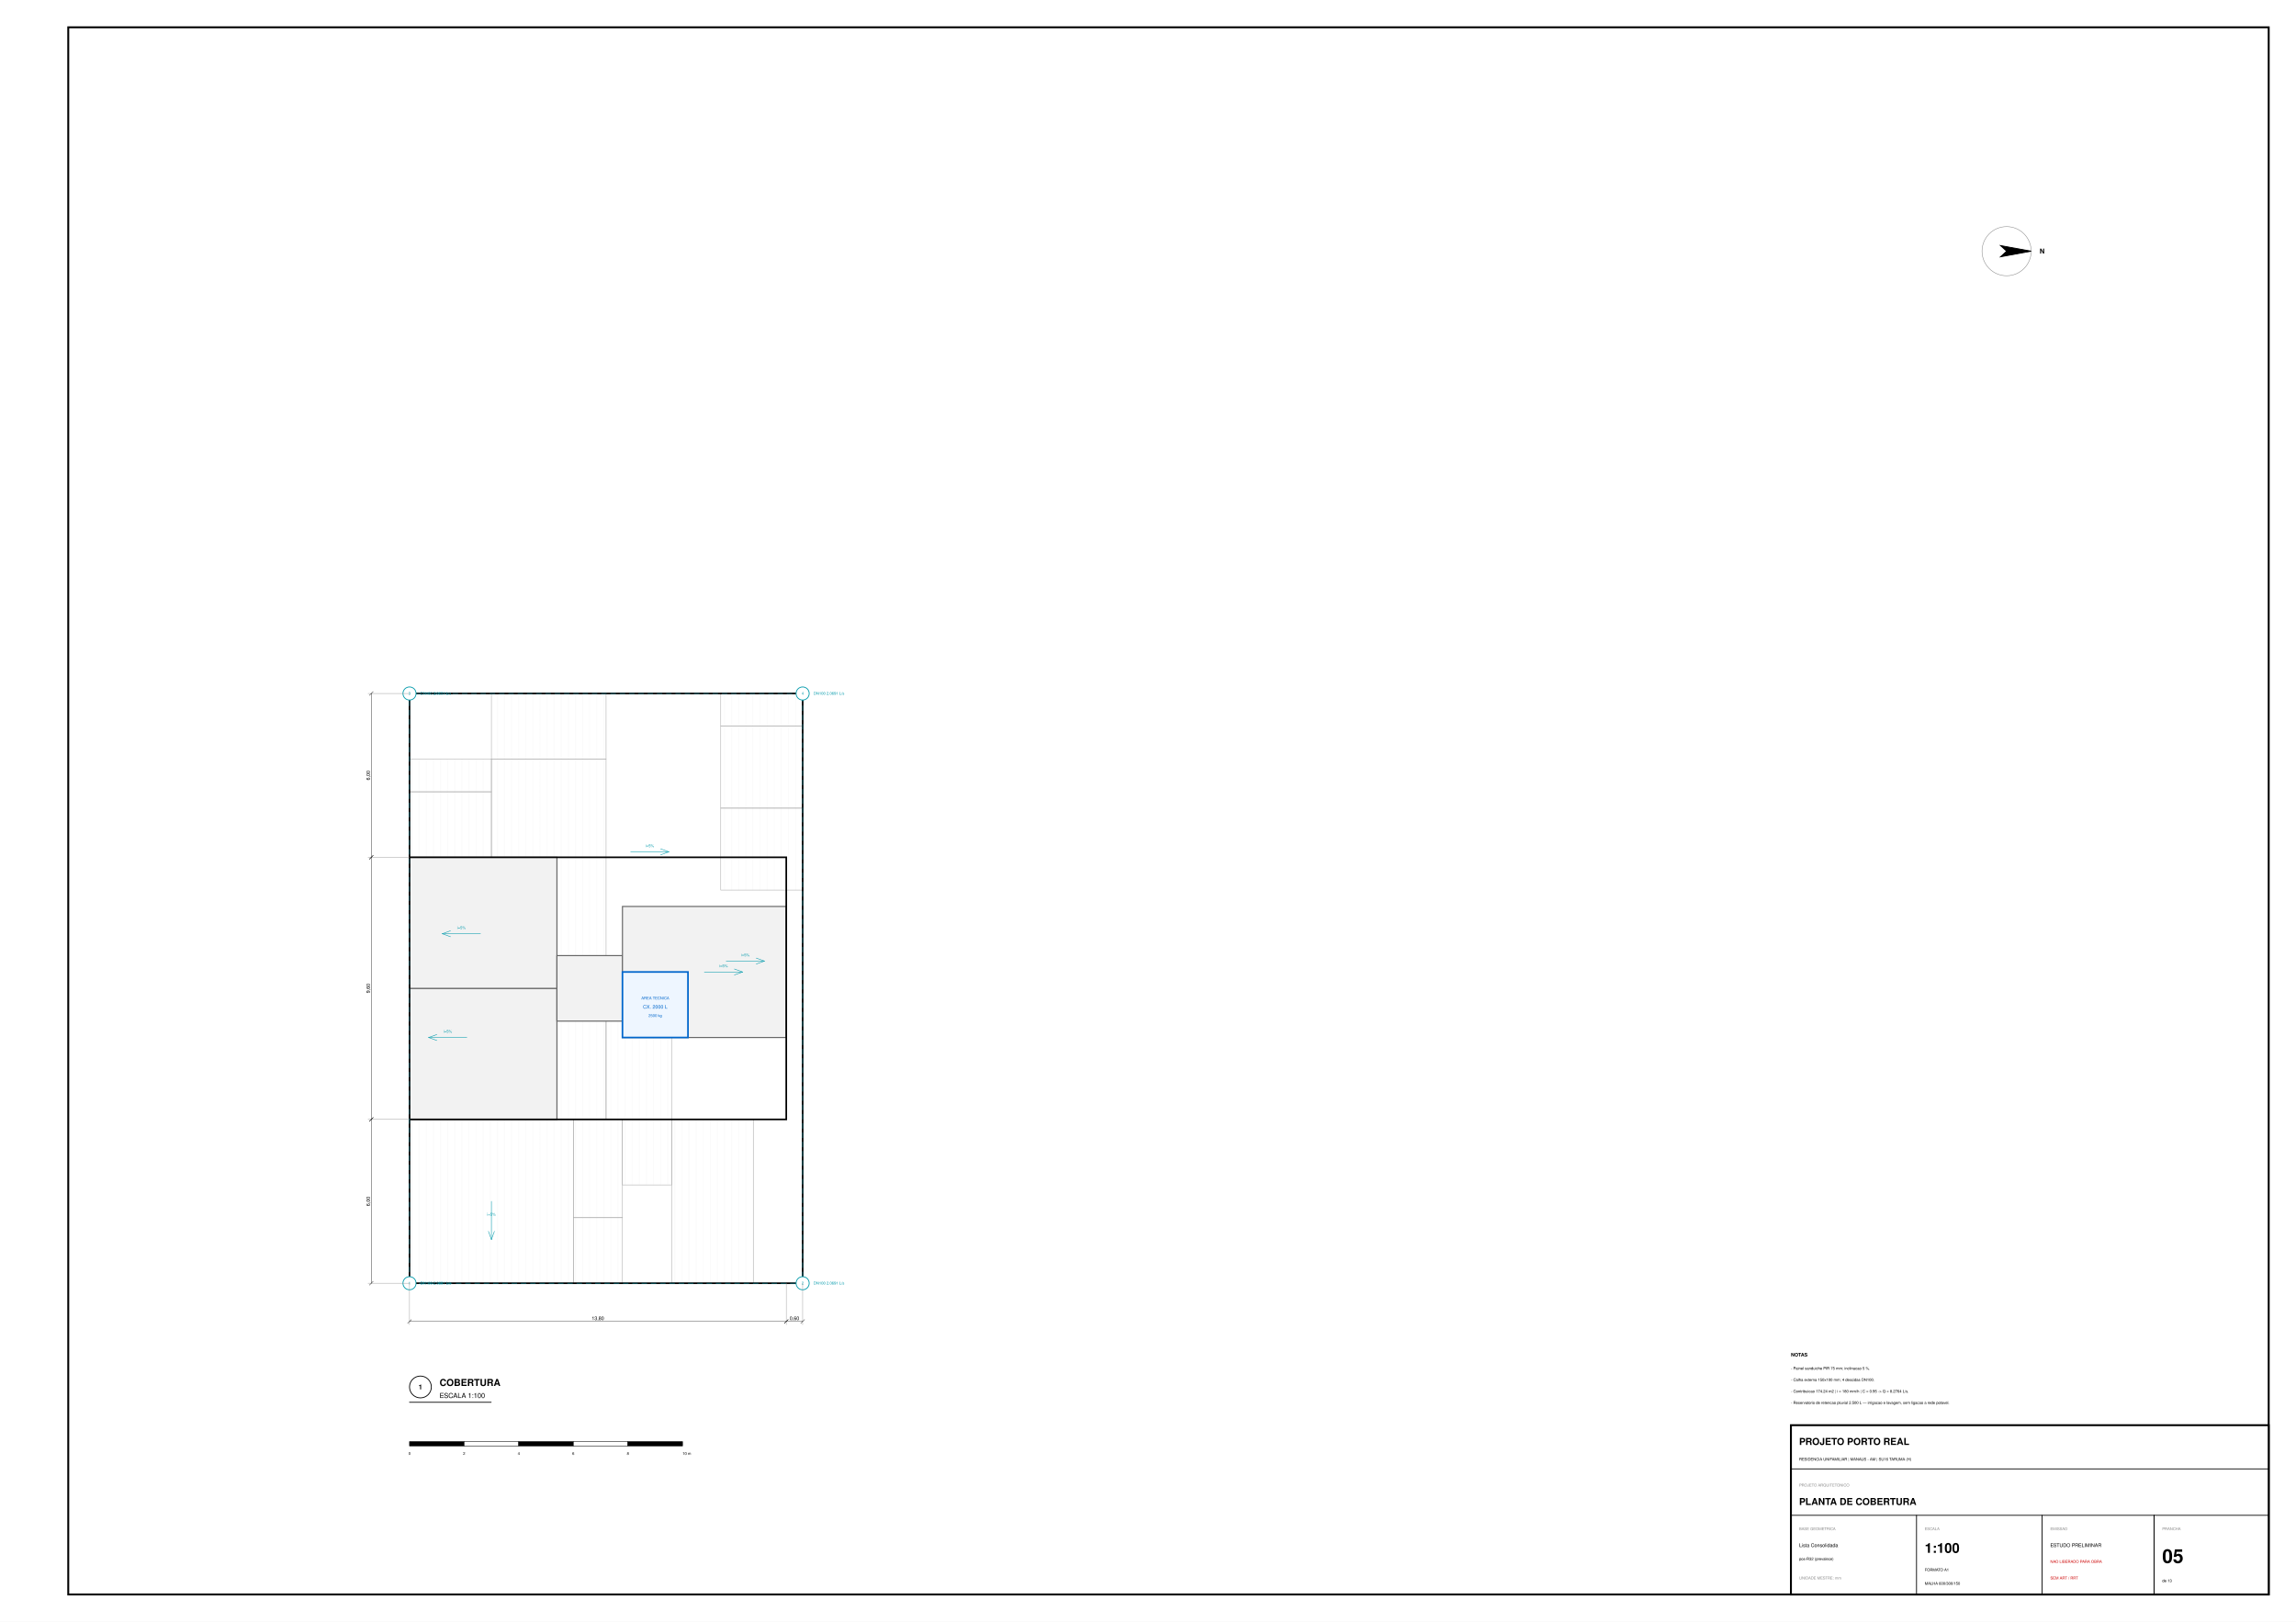
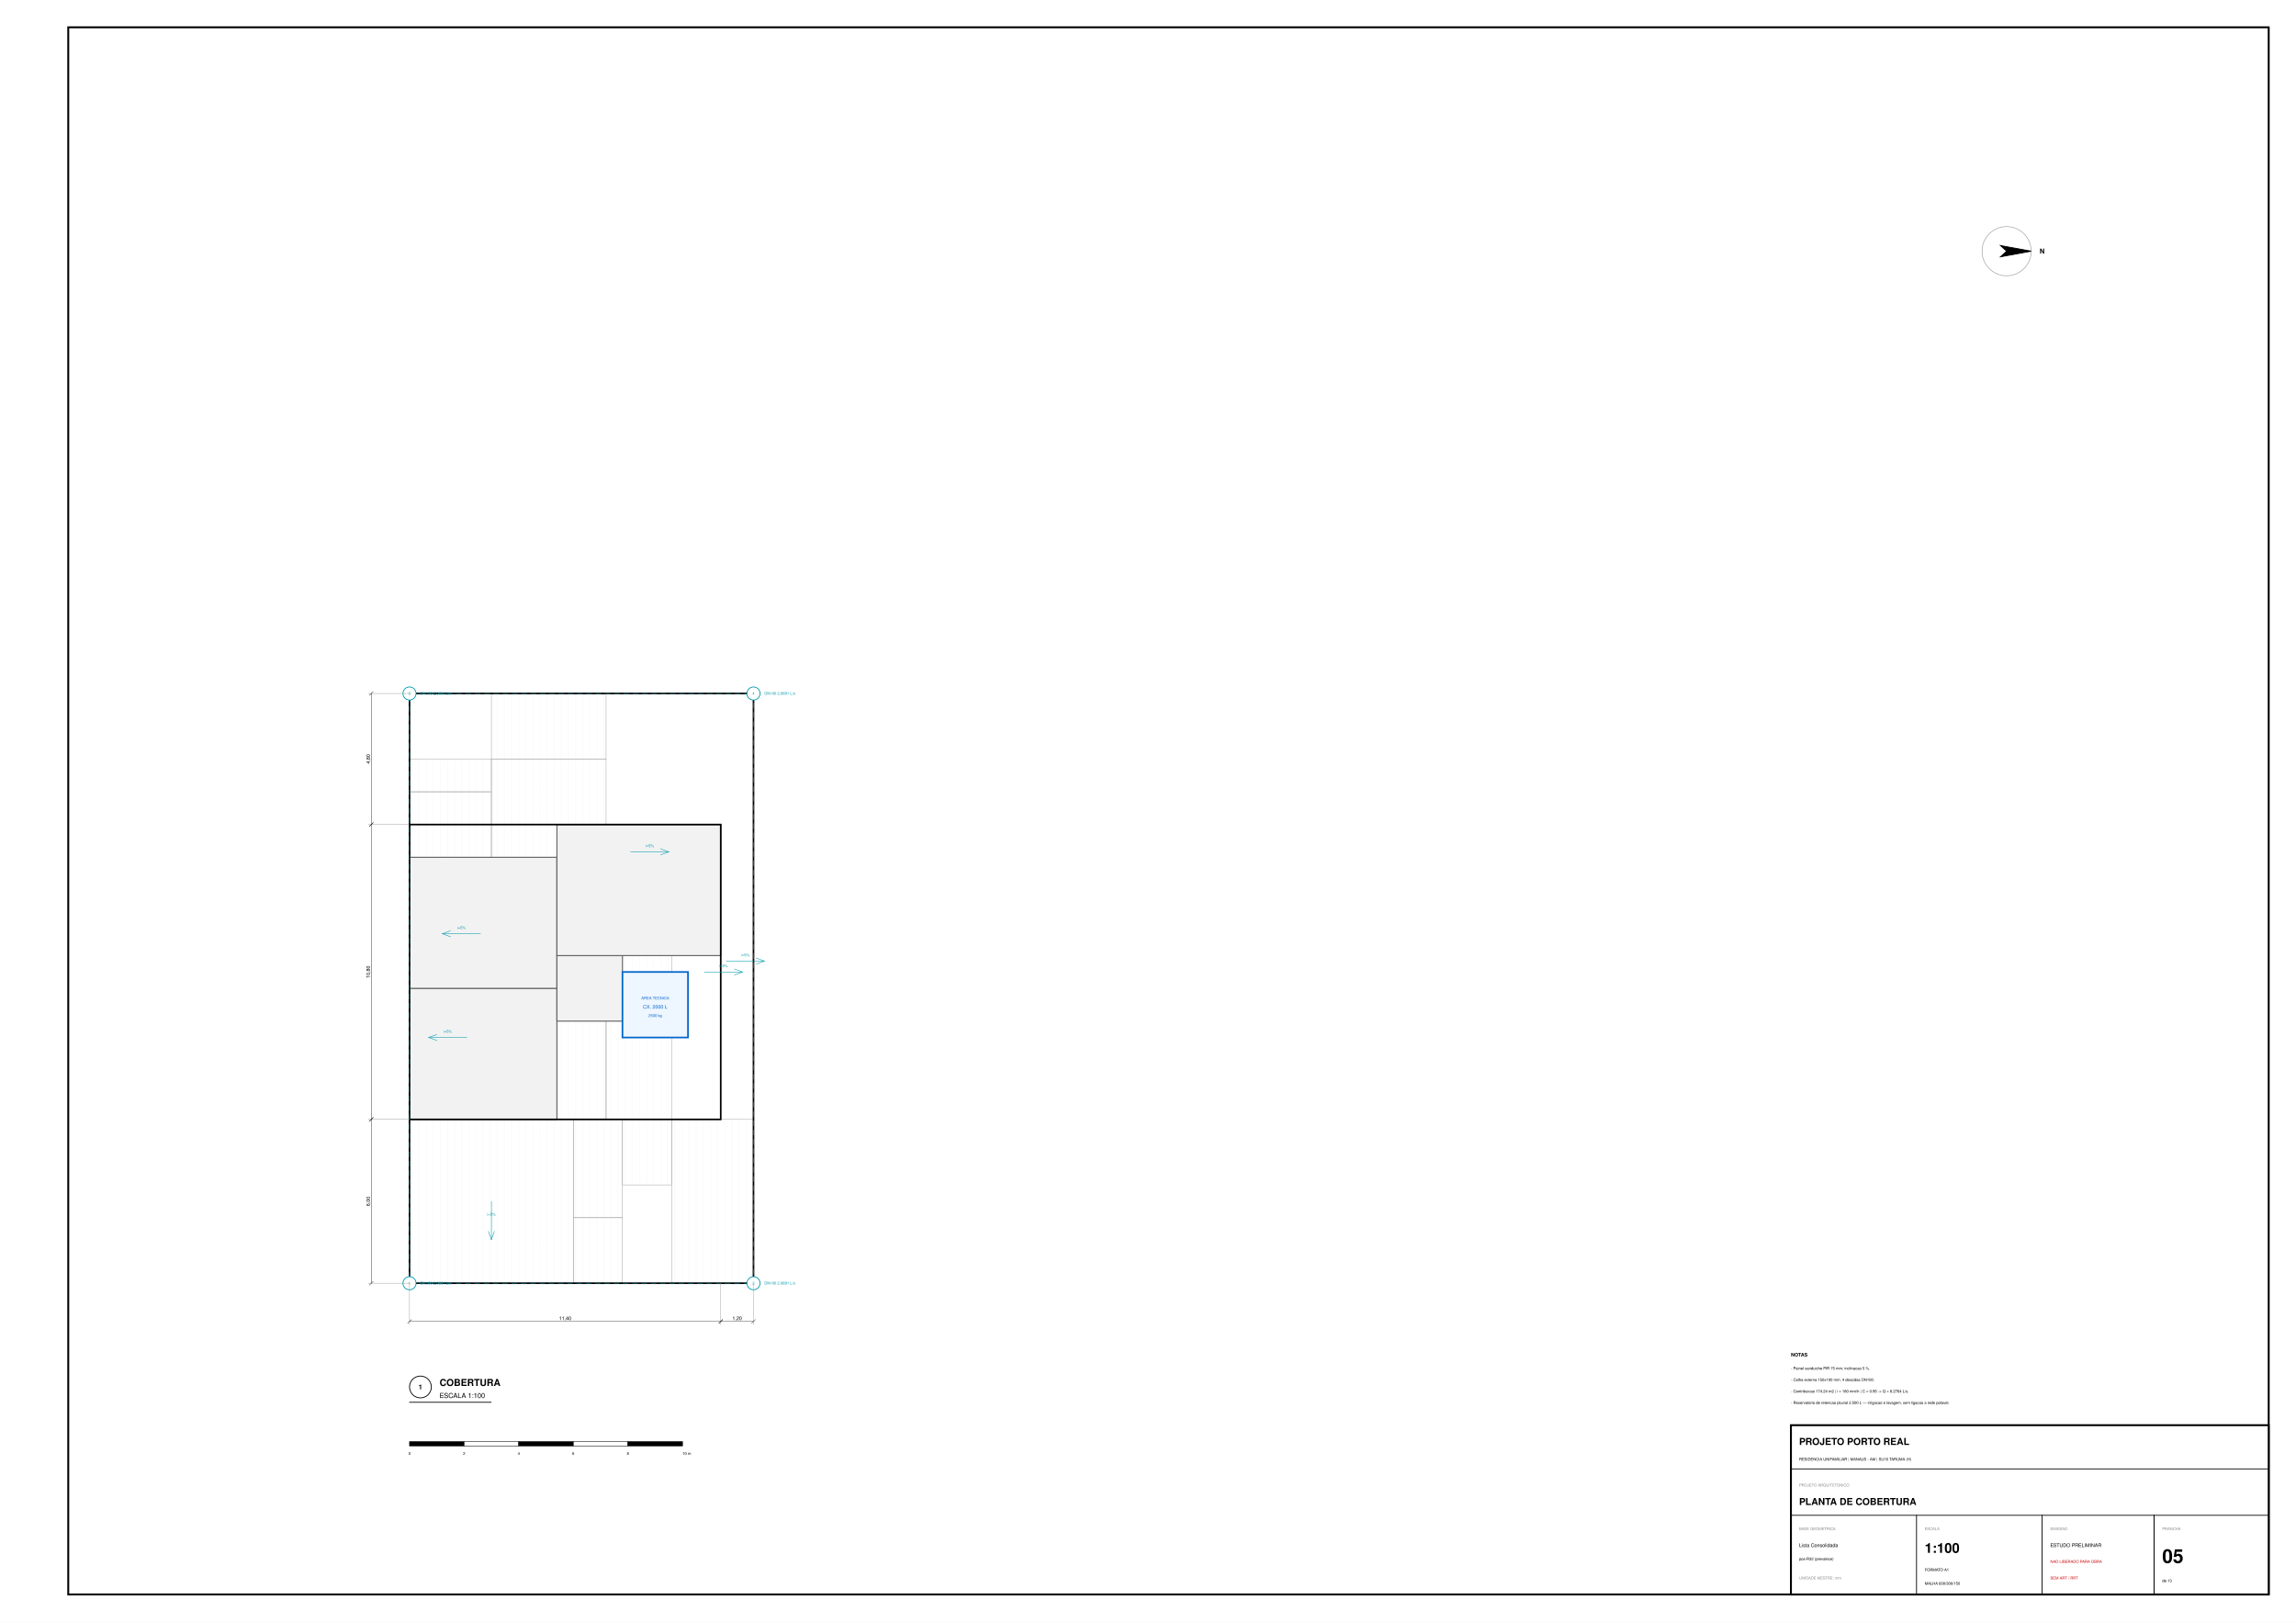
<svg xmlns="http://www.w3.org/2000/svg" version="1.1" width="841mm" height="594mm" viewBox="0 0 841 594">
  <rect width="841" height="594" fill="#ffffff" />
  <defs>
    <pattern id="pir" patternUnits="userSpaceOnUse" width="2.6" height="2.6" patternTransform="rotate(0)">
      <line x1="0" y1="0" x2="0" y2="2.6" stroke="#ccc" stroke-width="0.06" />
    </pattern>
  </defs>
  <rect x="25.0" y="10" width="806.00" height="574.00" fill="none" stroke="#000" stroke-width="0.7" />
  <polygon points="656.000,522.000 831.000,522.000 831.000,584.000 656.000,584.000" stroke="#000000" stroke-width="0.7" fill="#fff" stroke-linejoin="miter" />
  <text x="659.000" y="528.000" font-family="Helvetica, Arial, sans-serif" font-size="3.50" font-weight="bold" fill="#000000" text-anchor="start" dominant-baseline="middle">PROJETO PORTO REAL</text>
  <text x="659.000" y="534.500" font-family="Helvetica, Arial, sans-serif" font-size="1.40" font-weight="normal" fill="#000000" text-anchor="start" dominant-baseline="middle">RESIDENCIA UNIFAMILIAR  |  MANAUS - AM  |  SU16 TARUMA (H)</text>
  <line x1="656.000" y1="538.000" x2="831.000" y2="538.000" stroke="#000000" stroke-width="0.3" fill="none" stroke-linecap="round" />
  <text x="659.000" y="544.000" font-family="Helvetica, Arial, sans-serif" font-size="1.40" font-weight="normal" fill="#8a8a8a" text-anchor="start" dominant-baseline="middle">PROJETO ARQUITETONICO</text>
  <text x="659.000" y="550.000" font-family="Helvetica, Arial, sans-serif" font-size="3.50" font-weight="bold" fill="#000000" text-anchor="start" dominant-baseline="middle">PLANTA DE COBERTURA</text>
  <line x1="656.000" y1="555.000" x2="831.000" y2="555.000" stroke="#000000" stroke-width="0.3" fill="none" stroke-linecap="round" />
  <line x1="702.000" y1="555.000" x2="702.000" y2="584.000" stroke="#000000" stroke-width="0.3" fill="none" stroke-linecap="round" />
  <line x1="748.000" y1="555.000" x2="748.000" y2="584.000" stroke="#000000" stroke-width="0.3" fill="none" stroke-linecap="round" />
  <line x1="789.000" y1="555.000" x2="789.000" y2="584.000" stroke="#000000" stroke-width="0.3" fill="none" stroke-linecap="round" />
  <line x1="789.000" y1="555.000" x2="789.000" y2="584.000" stroke="#000000" stroke-width="0.3" fill="none" stroke-linecap="round" />
  <text x="659.000" y="560.000" font-family="Helvetica, Arial, sans-serif" font-size="1.40" font-weight="normal" fill="#8a8a8a" text-anchor="start" dominant-baseline="middle">BASE GEOMETRICA</text>
  <text x="659.000" y="566.000" font-family="Helvetica, Arial, sans-serif" font-size="1.80" font-weight="normal" fill="#000000" text-anchor="start" dominant-baseline="middle">Lista Consolidada</text>
  <text x="659.000" y="571.000" font-family="Helvetica, Arial, sans-serif" font-size="1.40" font-weight="normal" fill="#000000" text-anchor="start" dominant-baseline="middle">pos-R32 (prevalece)</text>
  <text x="659.000" y="578.000" font-family="Helvetica, Arial, sans-serif" font-size="1.40" font-weight="normal" fill="#8a8a8a" text-anchor="start" dominant-baseline="middle">UNIDADE MESTRE: mm</text>
  <text x="705.000" y="560.000" font-family="Helvetica, Arial, sans-serif" font-size="1.40" font-weight="normal" fill="#8a8a8a" text-anchor="start" dominant-baseline="middle">ESCALA</text>
  <text x="705.000" y="567.000" font-family="Helvetica, Arial, sans-serif" font-size="5.00" font-weight="bold" fill="#000000" text-anchor="start" dominant-baseline="middle">1:100</text>
  <text x="705.000" y="575.000" font-family="Helvetica, Arial, sans-serif" font-size="1.40" font-weight="normal" fill="#000000" text-anchor="start" dominant-baseline="middle">FORMATO A1</text>
  <text x="705.000" y="580.000" font-family="Helvetica, Arial, sans-serif" font-size="1.40" font-weight="normal" fill="#000000" text-anchor="start" dominant-baseline="middle">MALHA 600/300/150</text>
  <text x="751.000" y="560.000" font-family="Helvetica, Arial, sans-serif" font-size="1.40" font-weight="normal" fill="#8a8a8a" text-anchor="start" dominant-baseline="middle">EMISSAO</text>
  <text x="751.000" y="566.000" font-family="Helvetica, Arial, sans-serif" font-size="1.80" font-weight="normal" fill="#000000" text-anchor="start" dominant-baseline="middle">ESTUDO PRELIMINAR</text>
  <text x="751.000" y="572.000" font-family="Helvetica, Arial, sans-serif" font-size="1.40" font-weight="normal" fill="#c00" text-anchor="start" dominant-baseline="middle">NAO LIBERADO PARA OBRA</text>
  <text x="751.000" y="578.000" font-family="Helvetica, Arial, sans-serif" font-size="1.40" font-weight="normal" fill="#c00" text-anchor="start" dominant-baseline="middle">SEM ART / RRT</text>
  <text x="792.000" y="560.000" font-family="Helvetica, Arial, sans-serif" font-size="1.40" font-weight="normal" fill="#8a8a8a" text-anchor="start" dominant-baseline="middle">PRANCHA</text>
  <text x="792.000" y="570.000" font-family="Helvetica, Arial, sans-serif" font-size="7.00" font-weight="bold" fill="#000000" text-anchor="start" dominant-baseline="middle">05</text>
  <text x="792.000" y="579.000" font-family="Helvetica, Arial, sans-serif" font-size="1.40" font-weight="normal" fill="#000000" text-anchor="start" dominant-baseline="middle">de 13</text>
  <text x="656.000" y="496.200" font-family="Helvetica, Arial, sans-serif" font-size="1.80" font-weight="bold" fill="#000000" text-anchor="start" dominant-baseline="middle">NOTAS</text>
  <text x="656.000" y="501.200" font-family="Helvetica, Arial, sans-serif" font-size="1.40" font-weight="normal" fill="#000000" text-anchor="start" dominant-baseline="middle">- Painel sanduiche PIR 75 mm; inclinacao 5 %.</text>
  <text x="656.000" y="505.400" font-family="Helvetica, Arial, sans-serif" font-size="1.40" font-weight="normal" fill="#000000" text-anchor="start" dominant-baseline="middle">- Calha externa 150x100 mm; 4 descidas DN100.</text>
  <text x="656.000" y="509.600" font-family="Helvetica, Arial, sans-serif" font-size="1.40" font-weight="normal" fill="#000000" text-anchor="start" dominant-baseline="middle">- Contribuicao 174.24 m2 | i = 180 mm/h | C = 0.95 -&gt; Q = 8.2764 L/s.</text>
  <text x="656.000" y="513.800" font-family="Helvetica, Arial, sans-serif" font-size="1.40" font-weight="normal" fill="#000000" text-anchor="start" dominant-baseline="middle">- Reservatorio de retencao pluvial 2.500 L — irrigacao e lavagem, sem ligacao a rede potavel.</text>
  <polygon points="150.000,470.000 210.000,470.000 210.000,410.000 150.000,410.000" stroke="#aaa" stroke-width="0.18" fill="url(#pir)" stroke-linejoin="miter" />
  <polygon points="210.000,446.000 228.000,446.000 228.000,410.000 210.000,410.000" stroke="#aaa" stroke-width="0.18" fill="url(#pir)" stroke-linejoin="miter" />
  <polygon points="228.000,434.000 246.000,434.000 246.000,410.000 228.000,410.000" stroke="#aaa" stroke-width="0.18" fill="url(#pir)" stroke-linejoin="miter" />
  <polygon points="246.000,470.000 276.000,470.000 276.000,410.000 246.000,410.000" stroke="#aaa" stroke-width="0.18" fill="url(#pir)" stroke-linejoin="miter" />
+   <polygon points="150.000,410.000 180.000,410.000 180.000,380.000 150.000,380.000" stroke="#aaa" stroke-width="0.18" fill="url(#pir)" stroke-linejoin="miter" />
+   <polygon points="150.000,380.000 180.000,380.000 180.000,350.000 150.000,350.000" stroke="#aaa" stroke-width="0.18" fill="url(#pir)" stroke-linejoin="miter" />
+   <polygon points="150.000,350.000 180.000,350.000 180.000,290.000 150.000,290.000" stroke="#aaa" stroke-width="0.18" fill="url(#pir)" stroke-linejoin="miter" />
+   <polygon points="150.000,290.000 180.000,290.000 180.000,278.000 150.000,278.000" stroke="#aaa" stroke-width="0.18" fill="url(#pir)" stroke-linejoin="miter" />
  <polygon points="180.000,410.000 222.000,410.000 222.000,350.000 180.000,350.000" stroke="#aaa" stroke-width="0.18" fill="url(#pir)" stroke-linejoin="miter" />
  <polygon points="222.000,410.000 246.000,410.000 246.000,350.000 222.000,350.000" stroke="#aaa" stroke-width="0.18" fill="url(#pir)" stroke-linejoin="miter" />
-   <polygon points="150.000,350.000 180.000,350.000 180.000,290.000 150.000,290.000" stroke="#aaa" stroke-width="0.18" fill="url(#pir)" stroke-linejoin="miter" />
  <polygon points="180.000,350.000 222.000,350.000 222.000,278.000 180.000,278.000" stroke="#aaa" stroke-width="0.18" fill="url(#pir)" stroke-linejoin="miter" />
-   <polygon points="150.000,290.000 180.000,290.000 180.000,278.000 150.000,278.000" stroke="#aaa" stroke-width="0.18" fill="url(#pir)" stroke-linejoin="miter" />
-   <polygon points="264.000,326.000 294.000,326.000 294.000,296.000 264.000,296.000" stroke="#aaa" stroke-width="0.18" fill="url(#pir)" stroke-linejoin="miter" />
-   <polygon points="264.000,296.000 294.000,296.000 294.000,266.000 264.000,266.000" stroke="#aaa" stroke-width="0.18" fill="url(#pir)" stroke-linejoin="miter" />
-   <polygon points="264.000,266.000 294.000,266.000 294.000,254.000 264.000,254.000" stroke="#aaa" stroke-width="0.18" fill="url(#pir)" stroke-linejoin="miter" />
+   <polygon points="222.000,350.000 234.000,350.000 234.000,320.000 222.000,320.000" stroke="#aaa" stroke-width="0.18" fill="url(#pir)" stroke-linejoin="miter" />
  <polygon points="210.000,470.000 228.000,470.000 228.000,446.000 210.000,446.000" stroke="#aaa" stroke-width="0.18" fill="url(#pir)" stroke-linejoin="miter" />
  <polygon points="180.000,278.000 222.000,278.000 222.000,254.000 180.000,254.000" stroke="#aaa" stroke-width="0.18" fill="url(#pir)" stroke-linejoin="miter" />
-   <polygon points="150.000,470.000 294.000,470.000 294.000,254.000 150.000,254.000" stroke="#000000" stroke-width="0.6" fill="none" stroke-linejoin="miter" />
+   <polygon points="150.000,470.000 276.000,470.000 276.000,254.000 150.000,254.000" stroke="#000000" stroke-width="0.6" fill="none" stroke-linejoin="miter" />
  <polygon points="150.000,410.000 204.000,410.000 204.000,362.000 150.000,362.000" stroke="#666" stroke-width="0.4" fill="#f2f2f2" stroke-linejoin="miter" />
  <polygon points="150.000,362.000 204.000,362.000 204.000,314.000 150.000,314.000" stroke="#666" stroke-width="0.4" fill="#f2f2f2" stroke-linejoin="miter" />
  <polygon points="204.000,374.000 228.000,374.000 228.000,350.000 204.000,350.000" stroke="#666" stroke-width="0.4" fill="#f2f2f2" stroke-linejoin="miter" />
-   <polygon points="228.000,380.000 288.000,380.000 288.000,332.000 228.000,332.000" stroke="#666" stroke-width="0.4" fill="#f2f2f2" stroke-linejoin="miter" />
-   <polygon points="150.000,410.000 288.000,410.000 288.000,314.000 150.000,314.000" stroke="#000000" stroke-width="0.6" fill="none" stroke-linejoin="miter" />
+   <polygon points="204.000,350.000 264.000,350.000 264.000,302.000 204.000,302.000" stroke="#666" stroke-width="0.4" fill="#f2f2f2" stroke-linejoin="miter" />
+   <polygon points="150.000,410.000 264.000,410.000 264.000,302.000 150.000,302.000" stroke="#000000" stroke-width="0.6" fill="none" stroke-linejoin="miter" />
  <line x1="180.000" y1="440.000" x2="180.000" y2="454.000" stroke="#09a" stroke-width="0.18" fill="none" stroke-linecap="round" />
  <line x1="180.000" y1="454.000" x2="181.094" y2="450.993" stroke="#09a" stroke-width="0.18" fill="none" stroke-linecap="round" />
  <line x1="180.000" y1="454.000" x2="178.906" y2="450.993" stroke="#09a" stroke-width="0.18" fill="none" stroke-linecap="round" />
  <text x="180.000" y="444.800" font-family="Helvetica, Arial, sans-serif" font-size="1.40" font-weight="normal" fill="#09a" text-anchor="middle" dominant-baseline="middle">i=5%</text>
  <line x1="171.000" y1="380.000" x2="157.000" y2="380.000" stroke="#09a" stroke-width="0.18" fill="none" stroke-linecap="round" />
  <line x1="157.000" y1="380.000" x2="160.007" y2="381.094" stroke="#09a" stroke-width="0.18" fill="none" stroke-linecap="round" />
  <line x1="157.000" y1="380.000" x2="160.007" y2="378.906" stroke="#09a" stroke-width="0.18" fill="none" stroke-linecap="round" />
  <text x="164.000" y="377.800" font-family="Helvetica, Arial, sans-serif" font-size="1.40" font-weight="normal" fill="#09a" text-anchor="middle" dominant-baseline="middle">i=5%</text>
  <line x1="231.000" y1="312.000" x2="245.000" y2="312.000" stroke="#09a" stroke-width="0.18" fill="none" stroke-linecap="round" />
  <line x1="245.000" y1="312.000" x2="241.993" y2="310.906" stroke="#09a" stroke-width="0.18" fill="none" stroke-linecap="round" />
  <line x1="245.000" y1="312.000" x2="241.993" y2="313.094" stroke="#09a" stroke-width="0.18" fill="none" stroke-linecap="round" />
  <text x="238.000" y="309.800" font-family="Helvetica, Arial, sans-serif" font-size="1.40" font-weight="normal" fill="#09a" text-anchor="middle" dominant-baseline="middle">i=5%</text>
  <line x1="266.000" y1="352.000" x2="280.000" y2="352.000" stroke="#09a" stroke-width="0.18" fill="none" stroke-linecap="round" />
  <line x1="280.000" y1="352.000" x2="276.993" y2="350.906" stroke="#09a" stroke-width="0.18" fill="none" stroke-linecap="round" />
  <line x1="280.000" y1="352.000" x2="276.993" y2="353.094" stroke="#09a" stroke-width="0.18" fill="none" stroke-linecap="round" />
  <text x="273.000" y="349.800" font-family="Helvetica, Arial, sans-serif" font-size="1.40" font-weight="normal" fill="#09a" text-anchor="middle" dominant-baseline="middle">i=5%</text>
  <line x1="176.000" y1="342.000" x2="162.000" y2="342.000" stroke="#09a" stroke-width="0.18" fill="none" stroke-linecap="round" />
  <line x1="162.000" y1="342.000" x2="165.007" y2="343.094" stroke="#09a" stroke-width="0.18" fill="none" stroke-linecap="round" />
  <line x1="162.000" y1="342.000" x2="165.007" y2="340.906" stroke="#09a" stroke-width="0.18" fill="none" stroke-linecap="round" />
  <text x="169.000" y="339.800" font-family="Helvetica, Arial, sans-serif" font-size="1.40" font-weight="normal" fill="#09a" text-anchor="middle" dominant-baseline="middle">i=5%</text>
  <line x1="258.000" y1="356.000" x2="272.000" y2="356.000" stroke="#09a" stroke-width="0.18" fill="none" stroke-linecap="round" />
  <line x1="272.000" y1="356.000" x2="268.993" y2="354.906" stroke="#09a" stroke-width="0.18" fill="none" stroke-linecap="round" />
  <line x1="272.000" y1="356.000" x2="268.993" y2="357.094" stroke="#09a" stroke-width="0.18" fill="none" stroke-linecap="round" />
  <text x="265.000" y="353.800" font-family="Helvetica, Arial, sans-serif" font-size="1.40" font-weight="normal" fill="#09a" text-anchor="middle" dominant-baseline="middle">i=5%</text>
-   <polygon points="150.000,470.000 294.000,470.000 294.000,254.000 150.000,254.000" stroke="#09a" stroke-width="0.18" fill="none" stroke-dasharray="2,1.4" stroke-linejoin="miter" />
+   <polygon points="150.000,470.000 276.000,470.000 276.000,254.000 150.000,254.000" stroke="#09a" stroke-width="0.18" fill="none" stroke-dasharray="2,1.4" stroke-linejoin="miter" />
  <circle cx="150.000" cy="470.000" r="2.400" stroke="#09a" stroke-width="0.3" fill="#fff" />
  <text x="150.000" y="470.000" font-family="Helvetica, Arial, sans-serif" font-size="1.40" font-weight="normal" fill="#09a" text-anchor="middle" dominant-baseline="middle">1</text>
  <text x="154.000" y="470.000" font-family="Helvetica, Arial, sans-serif" font-size="1.40" font-weight="normal" fill="#09a" text-anchor="start" dominant-baseline="middle">DN100  2.0691 L/s</text>
-   <circle cx="294.000" cy="470.000" r="2.400" stroke="#09a" stroke-width="0.3" fill="#fff" />
-   <text x="294.000" y="470.000" font-family="Helvetica, Arial, sans-serif" font-size="1.40" font-weight="normal" fill="#09a" text-anchor="middle" dominant-baseline="middle">2</text>
-   <text x="298.000" y="470.000" font-family="Helvetica, Arial, sans-serif" font-size="1.40" font-weight="normal" fill="#09a" text-anchor="start" dominant-baseline="middle">DN100  2.0691 L/s</text>
+   <circle cx="276.000" cy="470.000" r="2.400" stroke="#09a" stroke-width="0.3" fill="#fff" />
+   <text x="276.000" y="470.000" font-family="Helvetica, Arial, sans-serif" font-size="1.40" font-weight="normal" fill="#09a" text-anchor="middle" dominant-baseline="middle">2</text>
+   <text x="280.000" y="470.000" font-family="Helvetica, Arial, sans-serif" font-size="1.40" font-weight="normal" fill="#09a" text-anchor="start" dominant-baseline="middle">DN100  2.0691 L/s</text>
  <circle cx="150.000" cy="254.000" r="2.400" stroke="#09a" stroke-width="0.3" fill="#fff" />
  <text x="150.000" y="254.000" font-family="Helvetica, Arial, sans-serif" font-size="1.40" font-weight="normal" fill="#09a" text-anchor="middle" dominant-baseline="middle">3</text>
  <text x="154.000" y="254.000" font-family="Helvetica, Arial, sans-serif" font-size="1.40" font-weight="normal" fill="#09a" text-anchor="start" dominant-baseline="middle">DN100  2.0691 L/s</text>
-   <circle cx="294.000" cy="254.000" r="2.400" stroke="#09a" stroke-width="0.3" fill="#fff" />
-   <text x="294.000" y="254.000" font-family="Helvetica, Arial, sans-serif" font-size="1.40" font-weight="normal" fill="#09a" text-anchor="middle" dominant-baseline="middle">4</text>
-   <text x="298.000" y="254.000" font-family="Helvetica, Arial, sans-serif" font-size="1.40" font-weight="normal" fill="#09a" text-anchor="start" dominant-baseline="middle">DN100  2.0691 L/s</text>
+   <circle cx="276.000" cy="254.000" r="2.400" stroke="#09a" stroke-width="0.3" fill="#fff" />
+   <text x="276.000" y="254.000" font-family="Helvetica, Arial, sans-serif" font-size="1.40" font-weight="normal" fill="#09a" text-anchor="middle" dominant-baseline="middle">4</text>
+   <text x="280.000" y="254.000" font-family="Helvetica, Arial, sans-serif" font-size="1.40" font-weight="normal" fill="#09a" text-anchor="start" dominant-baseline="middle">DN100  2.0691 L/s</text>
  <polygon points="228.000,380.000 252.000,380.000 252.000,356.000 228.000,356.000" stroke="#06c" stroke-width="0.6" fill="#eef6ff" stroke-linejoin="miter" />
  <text x="240.000" y="365.600" font-family="Helvetica, Arial, sans-serif" font-size="1.40" font-weight="normal" fill="#06c" text-anchor="middle" dominant-baseline="middle">AREA TECNICA</text>
  <text x="240.000" y="368.800" font-family="Helvetica, Arial, sans-serif" font-size="1.80" font-weight="normal" fill="#06c" text-anchor="middle" dominant-baseline="middle">CX. 2000 L</text>
  <text x="240.000" y="372.000" font-family="Helvetica, Arial, sans-serif" font-size="1.40" font-weight="normal" fill="#06c" text-anchor="middle" dominant-baseline="middle">2500 kg</text>
  <line x1="150.000" y1="470.000" x2="150.000" y2="485.200" stroke="#8a8a8a" stroke-width="0.13" fill="none" stroke-linecap="round" />
-   <line x1="288.000" y1="470.000" x2="288.000" y2="485.200" stroke="#8a8a8a" stroke-width="0.13" fill="none" stroke-linecap="round" />
-   <line x1="294.000" y1="470.000" x2="294.000" y2="485.200" stroke="#8a8a8a" stroke-width="0.13" fill="none" stroke-linecap="round" />
-   <line x1="150.000" y1="484.000" x2="294.000" y2="484.000" stroke="#000000" stroke-width="0.13" fill="none" stroke-linecap="round" />
+   <line x1="264.000" y1="470.000" x2="264.000" y2="485.200" stroke="#8a8a8a" stroke-width="0.13" fill="none" stroke-linecap="round" />
+   <line x1="276.000" y1="470.000" x2="276.000" y2="485.200" stroke="#8a8a8a" stroke-width="0.13" fill="none" stroke-linecap="round" />
+   <line x1="150.000" y1="484.000" x2="276.000" y2="484.000" stroke="#000000" stroke-width="0.13" fill="none" stroke-linecap="round" />
  <line x1="149.300" y1="484.700" x2="150.700" y2="483.300" stroke="#000000" stroke-width="0.13" fill="none" stroke-linecap="round" />
-   <line x1="287.300" y1="484.700" x2="288.700" y2="483.300" stroke="#000000" stroke-width="0.13" fill="none" stroke-linecap="round" />
-   <text x="219.000" y="482.884" font-family="Helvetica, Arial, sans-serif" font-size="1.80" font-weight="normal" fill="#000000" text-anchor="middle" dominant-baseline="middle">13,80</text>
-   <line x1="287.300" y1="484.700" x2="288.700" y2="483.300" stroke="#000000" stroke-width="0.13" fill="none" stroke-linecap="round" />
-   <line x1="293.300" y1="484.700" x2="294.700" y2="483.300" stroke="#000000" stroke-width="0.13" fill="none" stroke-linecap="round" />
-   <text x="291.000" y="482.884" font-family="Helvetica, Arial, sans-serif" font-size="1.80" font-weight="normal" fill="#000000" text-anchor="middle" dominant-baseline="middle">0,60</text>
+   <line x1="263.300" y1="484.700" x2="264.700" y2="483.300" stroke="#000000" stroke-width="0.13" fill="none" stroke-linecap="round" />
+   <text x="207.000" y="482.884" font-family="Helvetica, Arial, sans-serif" font-size="1.80" font-weight="normal" fill="#000000" text-anchor="middle" dominant-baseline="middle">11,40</text>
+   <line x1="263.300" y1="484.700" x2="264.700" y2="483.300" stroke="#000000" stroke-width="0.13" fill="none" stroke-linecap="round" />
+   <line x1="275.300" y1="484.700" x2="276.700" y2="483.300" stroke="#000000" stroke-width="0.13" fill="none" stroke-linecap="round" />
+   <text x="270.000" y="482.884" font-family="Helvetica, Arial, sans-serif" font-size="1.80" font-weight="normal" fill="#000000" text-anchor="middle" dominant-baseline="middle">1,20</text>
  <line x1="150.000" y1="470.000" x2="134.800" y2="470.000" stroke="#8a8a8a" stroke-width="0.13" fill="none" stroke-linecap="round" />
  <line x1="150.000" y1="410.000" x2="134.800" y2="410.000" stroke="#8a8a8a" stroke-width="0.13" fill="none" stroke-linecap="round" />
-   <line x1="150.000" y1="314.000" x2="134.800" y2="314.000" stroke="#8a8a8a" stroke-width="0.13" fill="none" stroke-linecap="round" />
+   <line x1="150.000" y1="302.000" x2="134.800" y2="302.000" stroke="#8a8a8a" stroke-width="0.13" fill="none" stroke-linecap="round" />
  <line x1="150.000" y1="254.000" x2="134.800" y2="254.000" stroke="#8a8a8a" stroke-width="0.13" fill="none" stroke-linecap="round" />
  <line x1="136.000" y1="470.000" x2="136.000" y2="254.000" stroke="#000000" stroke-width="0.13" fill="none" stroke-linecap="round" />
  <line x1="135.300" y1="470.700" x2="136.700" y2="469.300" stroke="#000000" stroke-width="0.13" fill="none" stroke-linecap="round" />
  <line x1="135.300" y1="410.700" x2="136.700" y2="409.300" stroke="#000000" stroke-width="0.13" fill="none" stroke-linecap="round" />
  <text x="134.884" y="440.000" font-family="Helvetica, Arial, sans-serif" font-size="1.80" font-weight="normal" fill="#000000" text-anchor="middle" dominant-baseline="middle" transform="rotate(-90.00 134.884 440.000)">6,00</text>
  <line x1="135.300" y1="410.700" x2="136.700" y2="409.300" stroke="#000000" stroke-width="0.13" fill="none" stroke-linecap="round" />
-   <line x1="135.300" y1="314.700" x2="136.700" y2="313.300" stroke="#000000" stroke-width="0.13" fill="none" stroke-linecap="round" />
-   <text x="134.884" y="362.000" font-family="Helvetica, Arial, sans-serif" font-size="1.80" font-weight="normal" fill="#000000" text-anchor="middle" dominant-baseline="middle" transform="rotate(-90.00 134.884 362.000)">9,60</text>
-   <line x1="135.300" y1="314.700" x2="136.700" y2="313.300" stroke="#000000" stroke-width="0.13" fill="none" stroke-linecap="round" />
+   <line x1="135.300" y1="302.700" x2="136.700" y2="301.300" stroke="#000000" stroke-width="0.13" fill="none" stroke-linecap="round" />
+   <text x="134.884" y="356.000" font-family="Helvetica, Arial, sans-serif" font-size="1.80" font-weight="normal" fill="#000000" text-anchor="middle" dominant-baseline="middle" transform="rotate(-90.00 134.884 356.000)">10,80</text>
+   <line x1="135.300" y1="302.700" x2="136.700" y2="301.300" stroke="#000000" stroke-width="0.13" fill="none" stroke-linecap="round" />
  <line x1="135.300" y1="254.700" x2="136.700" y2="253.300" stroke="#000000" stroke-width="0.13" fill="none" stroke-linecap="round" />
-   <text x="134.884" y="284.000" font-family="Helvetica, Arial, sans-serif" font-size="1.80" font-weight="normal" fill="#000000" text-anchor="middle" dominant-baseline="middle" transform="rotate(-90.00 134.884 284.000)">6,00</text>
+   <text x="134.884" y="278.000" font-family="Helvetica, Arial, sans-serif" font-size="1.80" font-weight="normal" fill="#000000" text-anchor="middle" dominant-baseline="middle" transform="rotate(-90.00 134.884 278.000)">4,80</text>
  <circle cx="735.000" cy="92.000" r="9.000" stroke="#8a8a8a" stroke-width="0.18" fill="none" />
  <polygon points="744.000,92.000 732.744,94.067 735.000,92.000 732.744,89.933" stroke="#000000" stroke-width="0.3" fill="#000" stroke-linejoin="miter" />
  <text x="748.000" y="92.000" font-family="Helvetica, Arial, sans-serif" font-size="2.50" font-weight="bold" fill="#000000" text-anchor="middle" dominant-baseline="middle">N</text>
  <circle cx="154.000" cy="508.000" r="4.000" stroke="#000000" stroke-width="0.3" fill="none" />
  <text x="154.000" y="508.000" font-family="Helvetica, Arial, sans-serif" font-size="2.50" font-weight="bold" fill="#000000" text-anchor="middle" dominant-baseline="middle">1</text>
  <text x="161.000" y="506.400" font-family="Helvetica, Arial, sans-serif" font-size="3.50" font-weight="bold" fill="#000000" text-anchor="start" dominant-baseline="middle">COBERTURA</text>
  <text x="161.000" y="511.200" font-family="Helvetica, Arial, sans-serif" font-size="2.50" font-weight="normal" fill="#000000" text-anchor="start" dominant-baseline="middle">ESCALA 1:100</text>
  <line x1="150.000" y1="513.600" x2="179.900" y2="513.600" stroke="#000000" stroke-width="0.3" fill="none" stroke-linecap="round" />
  <polygon points="150.000,528.000 170.000,528.000 170.000,529.600 150.000,529.600" stroke="#000000" stroke-width="0.18" fill="#000" stroke-linejoin="miter" />
  <text x="150.000" y="532.400" font-family="Helvetica, Arial, sans-serif" font-size="1.40" font-weight="normal" fill="#000000" text-anchor="middle" dominant-baseline="middle">0</text>
  <polygon points="170.000,528.000 190.000,528.000 190.000,529.600 170.000,529.600" stroke="#000000" stroke-width="0.18" fill="#fff" stroke-linejoin="miter" />
  <text x="170.000" y="532.400" font-family="Helvetica, Arial, sans-serif" font-size="1.40" font-weight="normal" fill="#000000" text-anchor="middle" dominant-baseline="middle">2</text>
  <polygon points="190.000,528.000 210.000,528.000 210.000,529.600 190.000,529.600" stroke="#000000" stroke-width="0.18" fill="#000" stroke-linejoin="miter" />
  <text x="190.000" y="532.400" font-family="Helvetica, Arial, sans-serif" font-size="1.40" font-weight="normal" fill="#000000" text-anchor="middle" dominant-baseline="middle">4</text>
  <polygon points="210.000,528.000 230.000,528.000 230.000,529.600 210.000,529.600" stroke="#000000" stroke-width="0.18" fill="#fff" stroke-linejoin="miter" />
  <text x="210.000" y="532.400" font-family="Helvetica, Arial, sans-serif" font-size="1.40" font-weight="normal" fill="#000000" text-anchor="middle" dominant-baseline="middle">6</text>
  <polygon points="230.000,528.000 250.000,528.000 250.000,529.600 230.000,529.600" stroke="#000000" stroke-width="0.18" fill="#000" stroke-linejoin="miter" />
  <text x="230.000" y="532.400" font-family="Helvetica, Arial, sans-serif" font-size="1.40" font-weight="normal" fill="#000000" text-anchor="middle" dominant-baseline="middle">8</text>
  <text x="250.000" y="532.400" font-family="Helvetica, Arial, sans-serif" font-size="1.40" font-weight="normal" fill="#000000" text-anchor="start" dominant-baseline="middle">10 m</text>
</svg>
